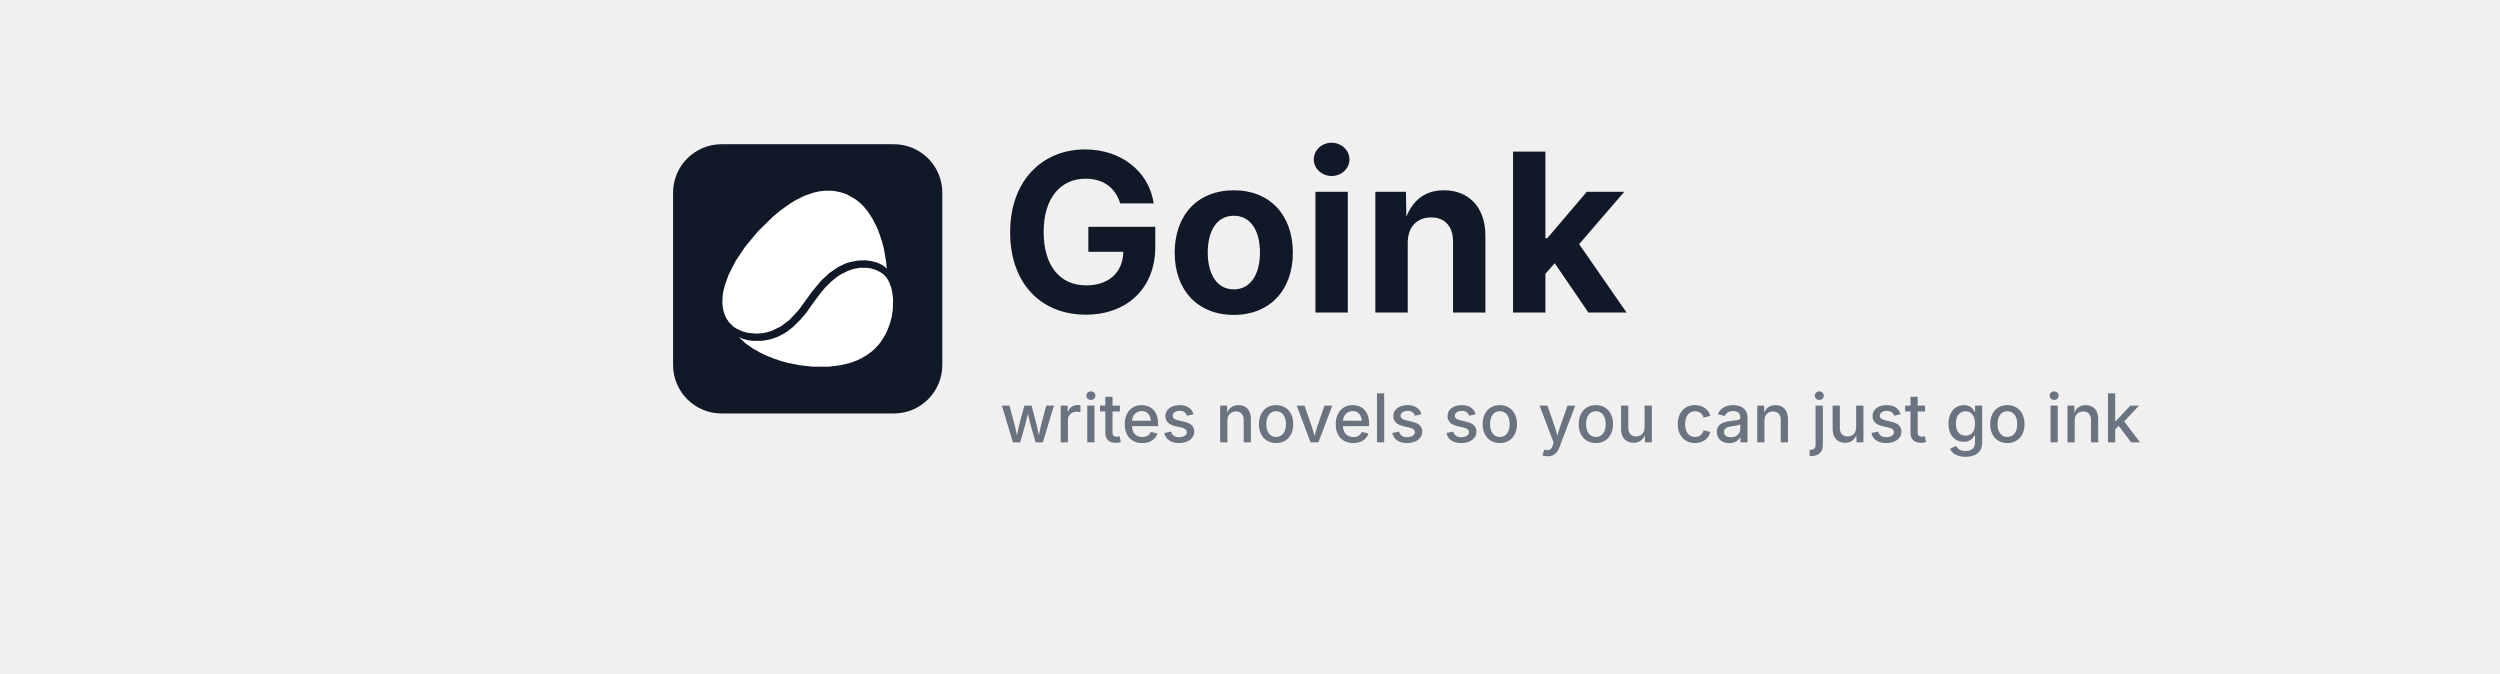
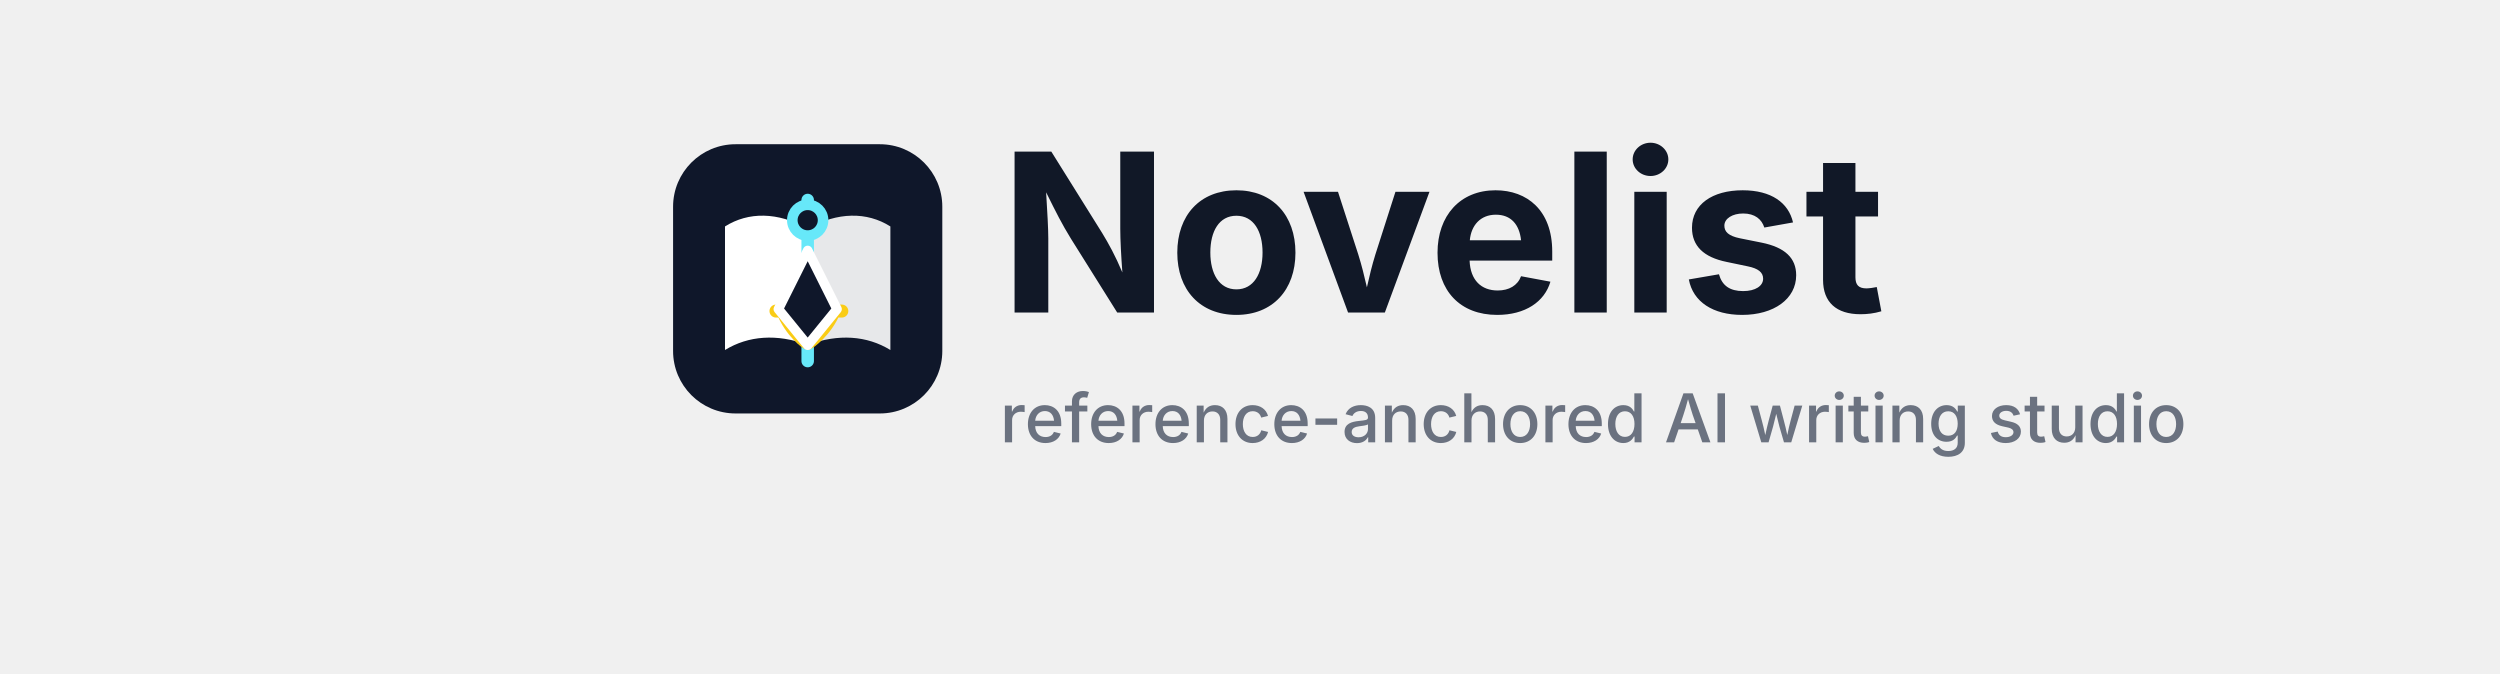
<svg xmlns="http://www.w3.org/2000/svg" width="520" height="140" viewBox="0 0 520 140">
-   <g transform="translate(140, 30) scale(0.056)">
-     <rect width="1000" height="1000" rx="180" fill="#111827" />
-     <g fill="#ffffff" transform="translate(-184, -132) scale(1.35)">
-       <path d="M 736.0 490.4 L 733.7 485.6 L 732.9 481.7 L 727.3 470.5 L 721.7 462.5 L 715.3 456.1 L 708.1 450.6 L 693.8 443.4 L 680.2 439.4 L 669.9 437.8 L 649.9 437.8 L 632.4 441.0 L 616.4 446.6 L 598.9 455.3 L 587.7 462.5 L 571.8 475.3 L 555.0 492.0 L 545.5 503.2 L 527.1 527.1 L 504.0 559.8 L 488.8 578.1 L 467.3 599.7 L 452.2 611.6 L 442.6 618.0 L 424.2 627.6 L 405.9 634.0 L 390.7 637.2 L 378.0 638.8 L 357.3 638.8 L 343.7 637.2 L 327.8 633.2 L 317.4 628.4 L 334.9 645.1 L 356.5 660.3 L 370.0 667.5 L 371.6 669.1 L 394.7 680.2 L 396.3 680.2 L 400.3 682.6 L 404.3 683.4 L 410.7 686.6 L 434.6 694.6 L 452.2 699.4 L 484.1 705.7 L 519.9 709.7 L 566.2 709.7 L 597.3 705.7 L 623.6 699.4 L 641.1 693.0 L 656.3 685.8 L 657.9 684.2 L 665.9 680.2 L 682.6 668.3 L 689.0 662.7 L 702.6 648.3 L 708.1 641.1 L 720.1 622.0 L 726.5 608.5 L 733.7 588.5 L 737.6 573.4 L 740.8 554.2 L 741.6 524.7 L 740.0 508.8 Z" />
-       <path d="M 661.1 269.5 L 651.5 260.0 L 638.8 249.6 L 614.8 236.0 L 602.1 231.3 L 585.3 227.3 L 571.8 225.7 L 552.6 225.7 L 535.1 228.1 L 521.5 231.3 L 496.8 240.0 L 472.9 252.0 L 458.5 260.8 L 430.6 280.7 L 412.3 295.9 L 369.2 338.1 L 334.9 379.6 L 308.6 418.7 L 289.5 456.1 L 279.1 484.8 L 275.1 500.0 L 272.7 514.4 L 271.9 536.7 L 274.3 553.4 L 278.3 567.0 L 282.3 575.8 L 290.3 587.7 L 301.4 598.9 L 309.4 604.5 L 326.2 612.4 L 340.5 616.4 L 363.6 618.8 L 378.8 618.0 L 393.1 615.6 L 406.7 611.6 L 433.0 598.9 L 456.1 581.3 L 481.7 554.2 L 519.9 501.6 L 544.7 472.1 L 566.2 452.2 L 589.3 436.2 L 610.8 425.8 L 623.6 421.9 L 644.3 417.9 L 664.3 417.1 L 679.4 418.7 L 697.8 423.4 L 711.3 429.8 L 719.3 435.4 L 724.1 440.2 L 722.5 421.1 L 716.1 384.4 L 711.3 366.0 L 703.3 342.1 L 697.0 326.2 L 684.2 301.4 L 672.2 283.1 Z" />
-     </g>
+   <defs>
+     <linearGradient id="wordmark-light-bg" x1="140" y1="30" x2="196" y2="86" gradientUnits="userSpaceOnUse">
+       <stop offset="0" stop-color="#0f172a" />
+       <stop offset="0.55" stop-color="#1e293b" />
+       <stop offset="1" stop-color="#0f766e" />
+     </linearGradient>
+     <linearGradient id="wordmark-light-page" x1="151" y1="47" x2="185" y2="73" gradientUnits="userSpaceOnUse">
+       <stop offset="0" stop-color="#ffffff" />
+       <stop offset="1" stop-color="#dbeafe" />
+     </linearGradient>
+   </defs>
+   <g transform="translate(140, 30)">
+     <rect width="56" height="56" rx="13" fill="url(#wordmark-light-bg)" />
+     <path d="M10.8 42.8c4.9-3 10.8-3.4 17.1-1.1V17.5c-6.1-3.4-12.2-3.5-17.1-.4v25.7Z" fill="url(#wordmark-light-page)" />
+     <path d="M45.2 42.8c-4.9-3-10.8-3.4-17.1-1.1V17.5c6.1-3.4 12.2-3.5 17.1-.4v25.7Z" fill="url(#wordmark-light-page)" opacity="0.9" />
+     <path d="M28 11.6v33.5" fill="none" stroke="#67e8f9" stroke-width="2.6" stroke-linecap="round" />
+     <circle cx="28" cy="15.8" r="3.2" fill="#0f172a" stroke="#67e8f9" stroke-width="2.2" />
+     <path d="M22.8 34.7c1.7 4.3 5 6.7 5.2 6.7s3.8-2.5 5.5-6.7M21.4 34.7h13.7" fill="none" stroke="#facc15" stroke-width="2.7" stroke-linecap="round" stroke-linejoin="round" />
+     <path d="M28 22.1 34.1 34.3 28 41.8 21.9 34.3 28 22.1Z" fill="#0f172a" stroke="#ffffff" stroke-width="2" stroke-linejoin="round" />
  </g>
-   <text x="208" y="65" font-family="system-ui, -apple-system, sans-serif" font-size="46" font-weight="bold" fill="#111827">Goink</text>
-   <text x="208" y="92" font-family="system-ui, -apple-system, sans-serif" font-size="14" fill="#6b7280" font-weight="500">writes novels so you can just go ink</text>
+   <text x="208" y="65" font-family="system-ui, -apple-system, sans-serif" font-size="46" font-weight="bold" fill="#111827">Novelist</text>
+   <text x="208" y="92" font-family="system-ui, -apple-system, sans-serif" font-size="14" fill="#6b7280" font-weight="500">reference-anchored AI writing studio</text>
</svg>
